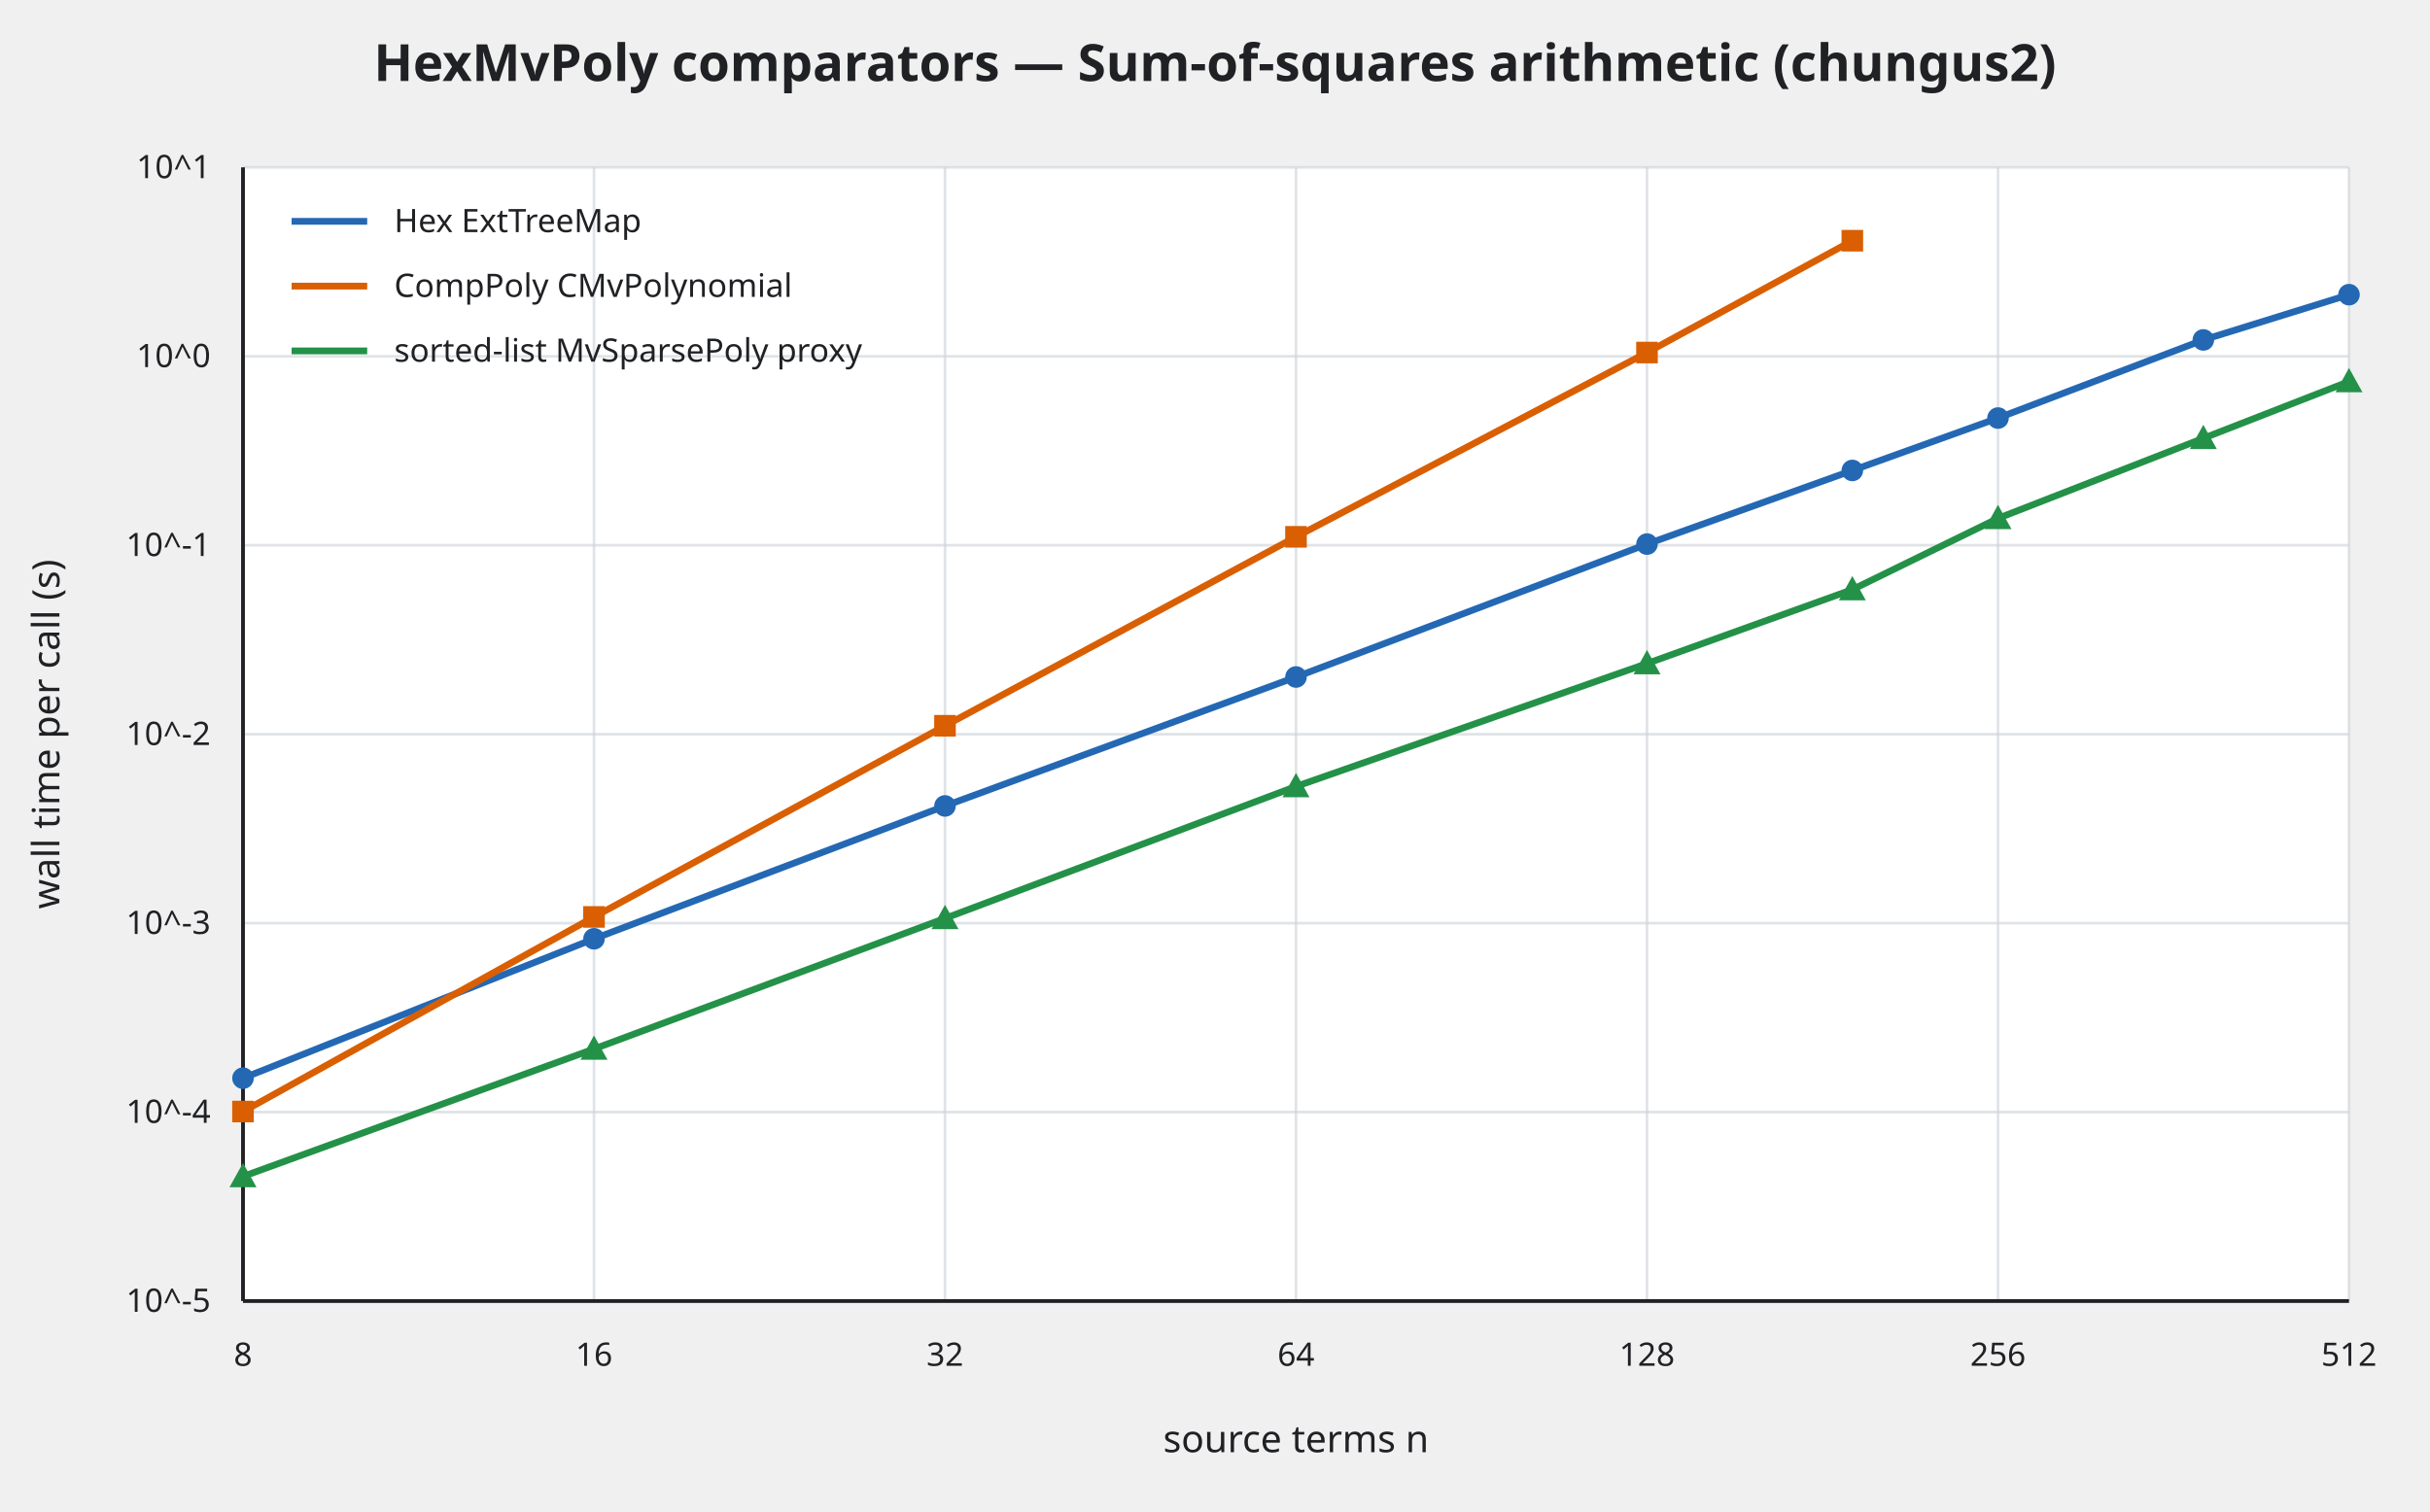
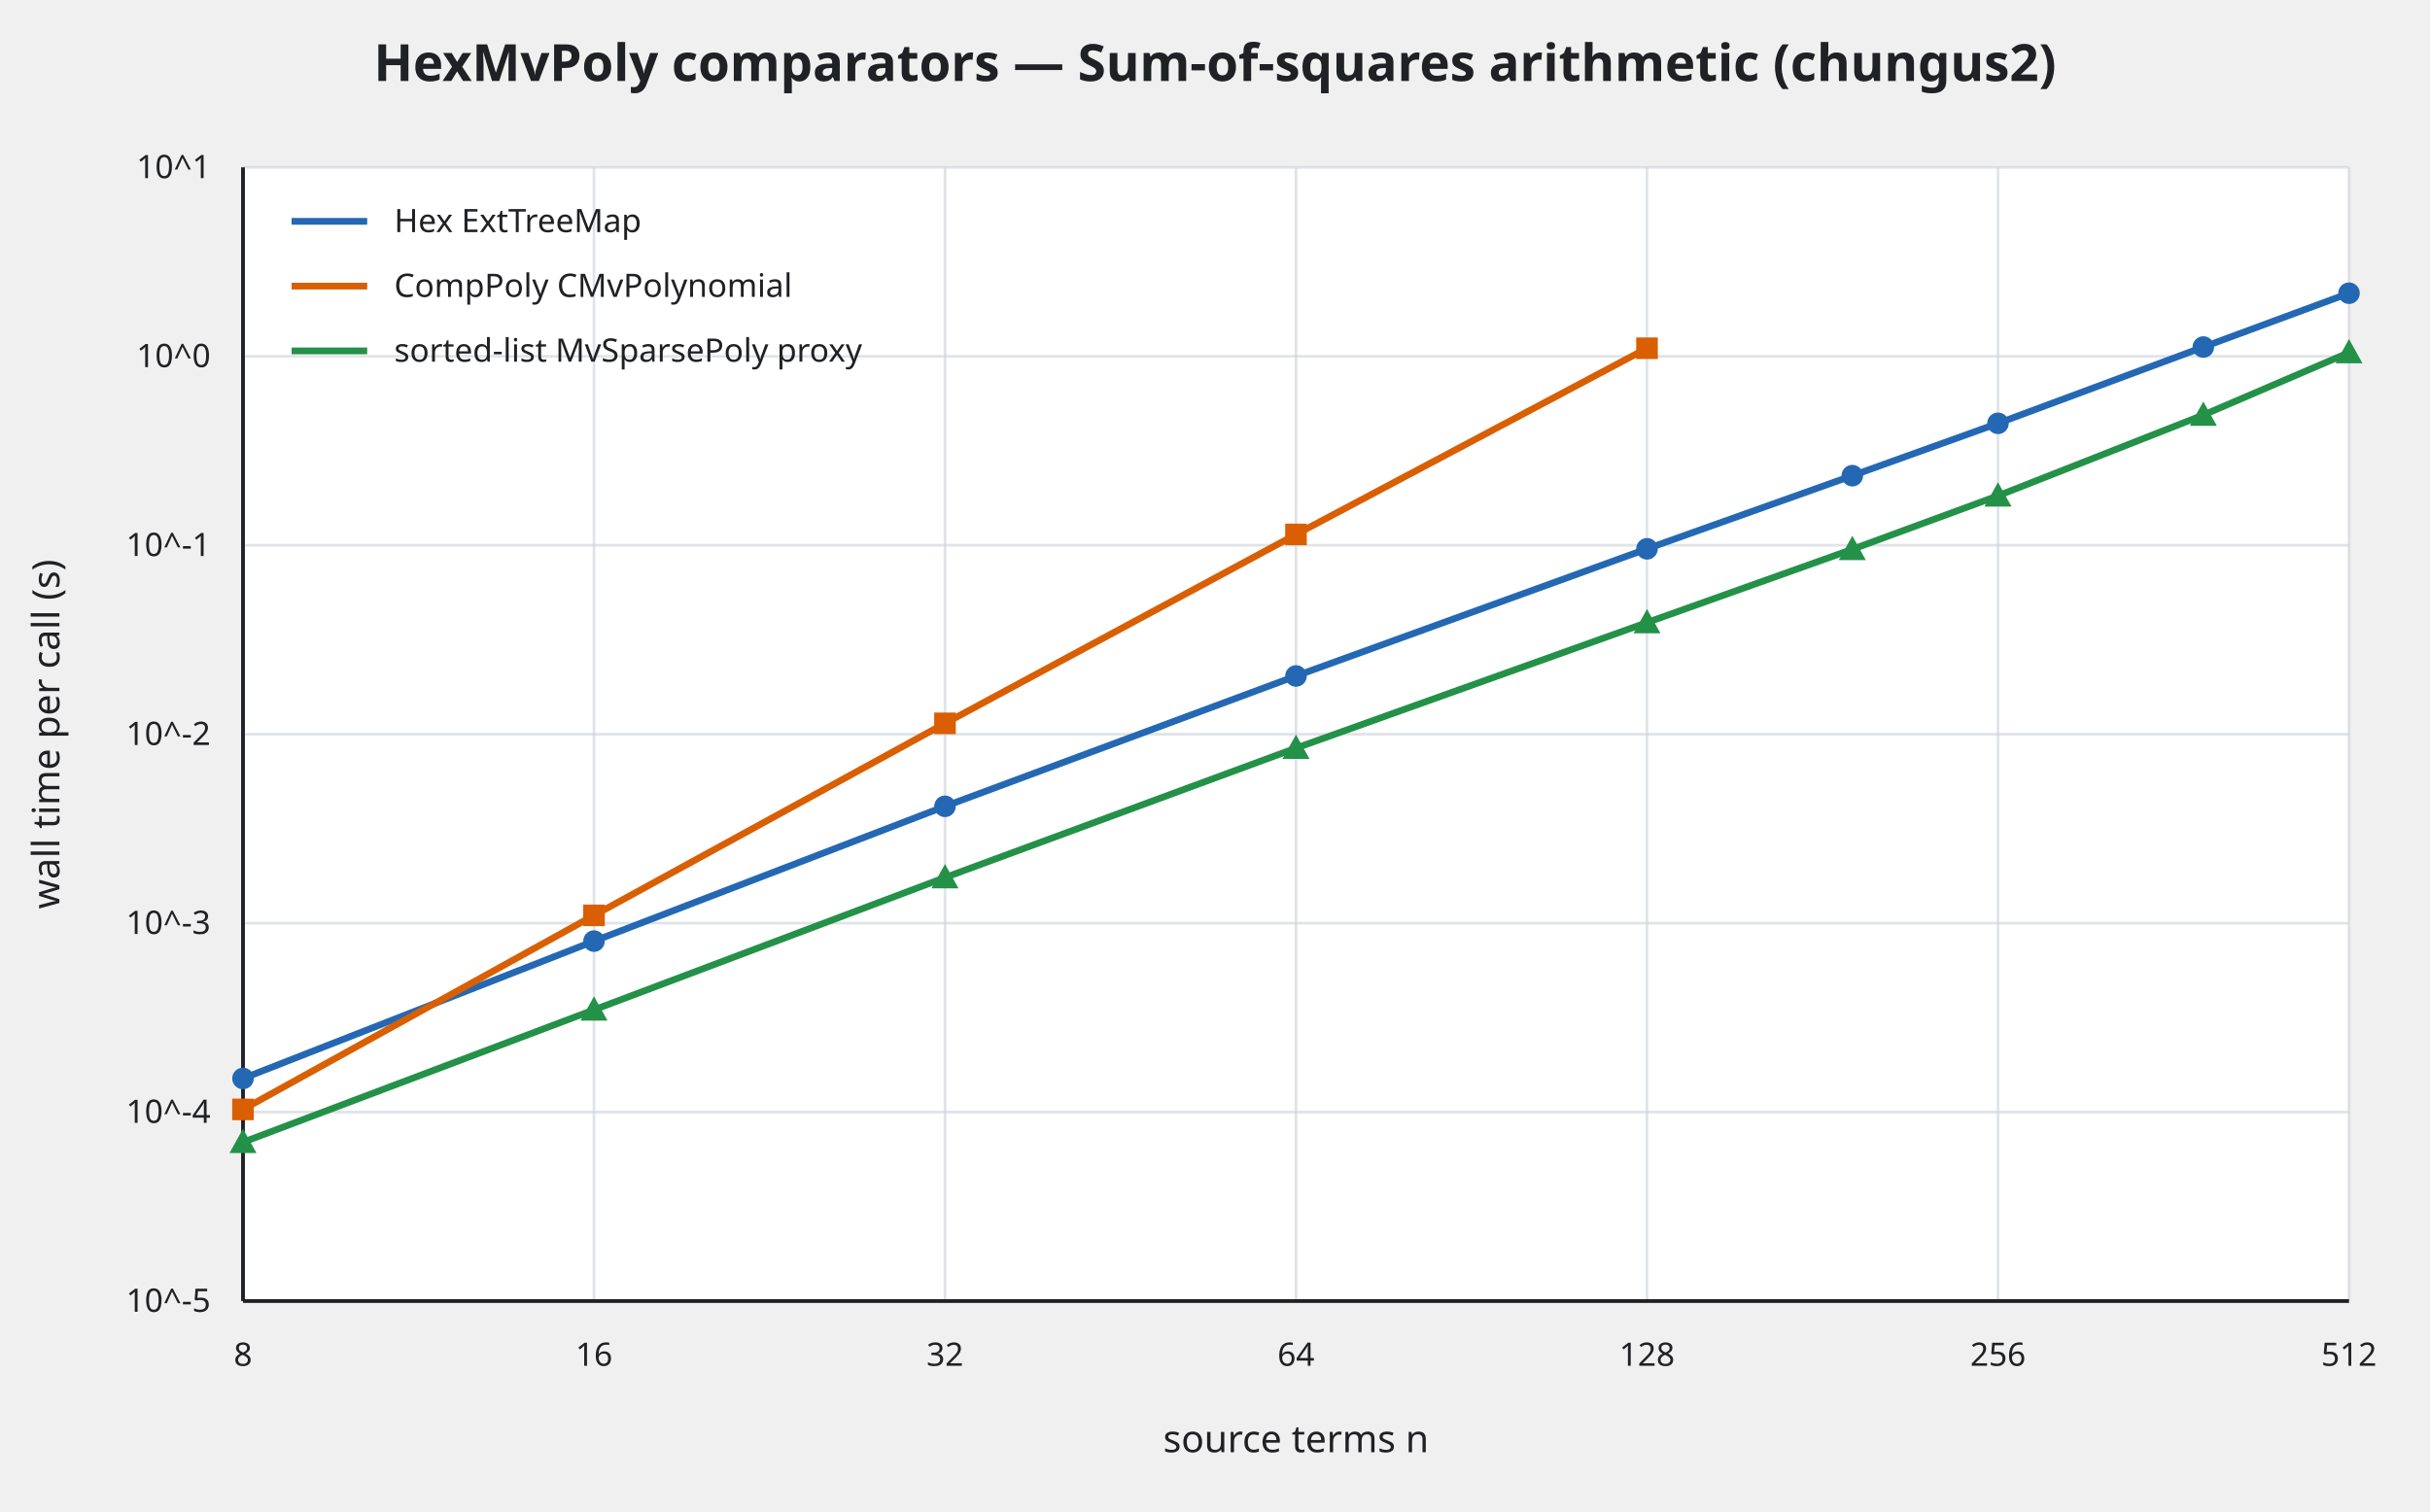
<svg xmlns="http://www.w3.org/2000/svg" width="900" height="560" viewBox="0 0 900 560">
  <style>
text { font-family: sans-serif; fill: #202124; }
.grid { stroke: #cfd4da; stroke-width: 1; opacity: 0.65; }
.axis { stroke: #202124; stroke-width: 1.4; }
.series { fill: none; stroke-width: 2.5; }
</style>
  <text x="450.0" y="30" text-anchor="middle" font-size="19" font-weight="600">HexMvPoly comparators — Sum-of-squares arithmetic (chungus2)</text>
  <rect x="90" y="62" width="780" height="420" fill="#ffffff" />
  <line class="grid" x1="90.00" y1="62" x2="90.00" y2="482" />
  <text x="90.00" y="506" text-anchor="middle" font-size="12">8</text>
  <line class="grid" x1="220.00" y1="62" x2="220.00" y2="482" />
  <text x="220.00" y="506" text-anchor="middle" font-size="12">16</text>
  <line class="grid" x1="350.00" y1="62" x2="350.00" y2="482" />
  <text x="350.00" y="506" text-anchor="middle" font-size="12">32</text>
  <line class="grid" x1="480.00" y1="62" x2="480.00" y2="482" />
  <text x="480.00" y="506" text-anchor="middle" font-size="12">64</text>
  <line class="grid" x1="610.00" y1="62" x2="610.00" y2="482" />
  <text x="610.00" y="506" text-anchor="middle" font-size="12">128</text>
  <line class="grid" x1="740.00" y1="62" x2="740.00" y2="482" />
  <text x="740.00" y="506" text-anchor="middle" font-size="12">256</text>
  <line class="grid" x1="870.00" y1="62" x2="870.00" y2="482" />
  <text x="870.00" y="506" text-anchor="middle" font-size="12">512</text>
  <line class="grid" x1="90" y1="482.00" x2="870" y2="482.00" />
  <text x="78" y="486.00" text-anchor="end" font-size="12">10^-5</text>
  <line class="grid" x1="90" y1="412.00" x2="870" y2="412.00" />
  <text x="78" y="416.00" text-anchor="end" font-size="12">10^-4</text>
  <line class="grid" x1="90" y1="342.00" x2="870" y2="342.00" />
  <text x="78" y="346.00" text-anchor="end" font-size="12">10^-3</text>
  <line class="grid" x1="90" y1="272.00" x2="870" y2="272.00" />
  <text x="78" y="276.00" text-anchor="end" font-size="12">10^-2</text>
  <line class="grid" x1="90" y1="202.00" x2="870" y2="202.00" />
  <text x="78" y="206.00" text-anchor="end" font-size="12">10^-1</text>
  <line class="grid" x1="90" y1="132.00" x2="870" y2="132.00" />
  <text x="78" y="136.00" text-anchor="end" font-size="12">10^0</text>
  <line class="grid" x1="90" y1="62.00" x2="870" y2="62.00" />
  <text x="78" y="66.00" text-anchor="end" font-size="12">10^1</text>
  <line class="axis" x1="90" y1="482" x2="870" y2="482" />
  <line class="axis" x1="90" y1="62" x2="90" y2="482" />
  <text x="480.0" y="538" text-anchor="middle" font-size="14">source terms n</text>
  <text x="22" y="272.0" text-anchor="middle" font-size="14" transform="rotate(-90 22 272.0)">wall time per call (s)</text>
-   <polyline class="series" stroke="#2468b4" points="90.00,399.44 220.00,347.80 350.00,298.58 480.00,250.81 610.00,201.57 686.05,174.29 740.00,154.88 816.05,125.93 870.00,109.17" />
-   <circle cx="90.00" cy="399.44" r="4" fill="#2468b4" />
-   <circle cx="220.00" cy="347.80" r="4" fill="#2468b4" />
-   <circle cx="350.00" cy="298.58" r="4" fill="#2468b4" />
-   <circle cx="480.00" cy="250.81" r="4" fill="#2468b4" />
-   <circle cx="610.00" cy="201.57" r="4" fill="#2468b4" />
-   <circle cx="686.05" cy="174.29" r="4" fill="#2468b4" />
-   <circle cx="740.00" cy="154.88" r="4" fill="#2468b4" />
-   <circle cx="816.05" cy="125.93" r="4" fill="#2468b4" />
-   <circle cx="870.00" cy="109.17" r="4" fill="#2468b4" />
+   <polyline class="series" stroke="#2468b4" points="90.00,399.55 220.00,348.66 350.00,298.72 480.00,250.43 610.00,203.32 686.05,176.22 740.00,156.83 816.05,128.57 870.00,108.63" />
+   <circle cx="90.00" cy="399.55" r="4" fill="#2468b4" />
+   <circle cx="220.00" cy="348.66" r="4" fill="#2468b4" />
+   <circle cx="350.00" cy="298.72" r="4" fill="#2468b4" />
+   <circle cx="480.00" cy="250.43" r="4" fill="#2468b4" />
+   <circle cx="610.00" cy="203.32" r="4" fill="#2468b4" />
+   <circle cx="686.05" cy="176.22" r="4" fill="#2468b4" />
+   <circle cx="740.00" cy="156.83" r="4" fill="#2468b4" />
+   <circle cx="816.05" cy="128.57" r="4" fill="#2468b4" />
+   <circle cx="870.00" cy="108.63" r="4" fill="#2468b4" />
  <line x1="108" y1="82" x2="136" y2="82" stroke="#2468b4" stroke-width="2.5" />
  <text x="146" y="86" font-size="12">Hex ExtTreeMap</text>
-   <polyline class="series" stroke="#d95f02" points="90.00,411.80 220.00,339.70 350.00,268.88 480.00,198.88 610.00,130.61 686.05,89.18" />
-   <rect x="86.00" y="407.80" width="8" height="8" fill="#d95f02" />
-   <rect x="216.00" y="335.70" width="8" height="8" fill="#d95f02" />
-   <rect x="346.00" y="264.88" width="8" height="8" fill="#d95f02" />
-   <rect x="476.00" y="194.88" width="8" height="8" fill="#d95f02" />
-   <rect x="606.00" y="126.61" width="8" height="8" fill="#d95f02" />
-   <rect x="682.05" y="85.18" width="8" height="8" fill="#d95f02" />
+   <polyline class="series" stroke="#d95f02" points="90.00,411.01 220.00,339.12 350.00,267.98 480.00,197.99 610.00,129.01" />
+   <rect x="86.00" y="407.01" width="8" height="8" fill="#d95f02" />
+   <rect x="216.00" y="335.12" width="8" height="8" fill="#d95f02" />
+   <rect x="346.00" y="263.98" width="8" height="8" fill="#d95f02" />
+   <rect x="476.00" y="193.99" width="8" height="8" fill="#d95f02" />
+   <rect x="606.00" y="125.01" width="8" height="8" fill="#d95f02" />
  <line x1="108" y1="106" x2="136" y2="106" stroke="#d95f02" stroke-width="2.5" />
  <text x="146" y="110" font-size="12">CompPoly CMvPolynomial</text>
-   <polyline class="series" stroke="#249148" points="90.00,435.84 220.00,388.61 350.00,340.22 480.00,291.36 610.00,245.81 686.05,218.42 740.00,192.03 816.05,162.37 870.00,141.33" />
-   <polygon points="90.00,430.84 85.00,439.84 95.00,439.84" fill="#249148" />
-   <polygon points="220.00,383.61 215.00,392.61 225.00,392.61" fill="#249148" />
-   <polygon points="350.00,335.22 345.00,344.22 355.00,344.22" fill="#249148" />
-   <polygon points="480.00,286.36 475.00,295.36 485.00,295.36" fill="#249148" />
-   <polygon points="610.00,240.81 605.00,249.81 615.00,249.81" fill="#249148" />
-   <polygon points="686.05,213.42 681.05,222.42 691.05,222.42" fill="#249148" />
-   <polygon points="740.00,187.03 735.00,196.03 745.00,196.03" fill="#249148" />
-   <polygon points="816.05,157.37 811.05,166.37 821.05,166.37" fill="#249148" />
-   <polygon points="870.00,136.33 865.00,145.33 875.00,145.33" fill="#249148" />
+   <polyline class="series" stroke="#249148" points="90.00,423.17 220.00,374.11 350.00,325.10 480.00,277.15 610.00,230.63 686.05,203.50 740.00,183.67 816.05,153.74 870.00,130.60" />
+   <polygon points="90.00,418.17 85.00,427.17 95.00,427.17" fill="#249148" />
+   <polygon points="220.00,369.11 215.00,378.11 225.00,378.11" fill="#249148" />
+   <polygon points="350.00,320.10 345.00,329.10 355.00,329.10" fill="#249148" />
+   <polygon points="480.00,272.15 475.00,281.15 485.00,281.15" fill="#249148" />
+   <polygon points="610.00,225.63 605.00,234.63 615.00,234.63" fill="#249148" />
+   <polygon points="686.05,198.50 681.05,207.50 691.05,207.50" fill="#249148" />
+   <polygon points="740.00,178.67 735.00,187.67 745.00,187.67" fill="#249148" />
+   <polygon points="816.05,148.74 811.05,157.74 821.05,157.74" fill="#249148" />
+   <polygon points="870.00,125.60 865.00,134.60 875.00,134.60" fill="#249148" />
  <line x1="108" y1="130" x2="136" y2="130" stroke="#249148" stroke-width="2.5" />
  <text x="146" y="134" font-size="12">sorted-list MvSparsePoly proxy</text>
</svg>
